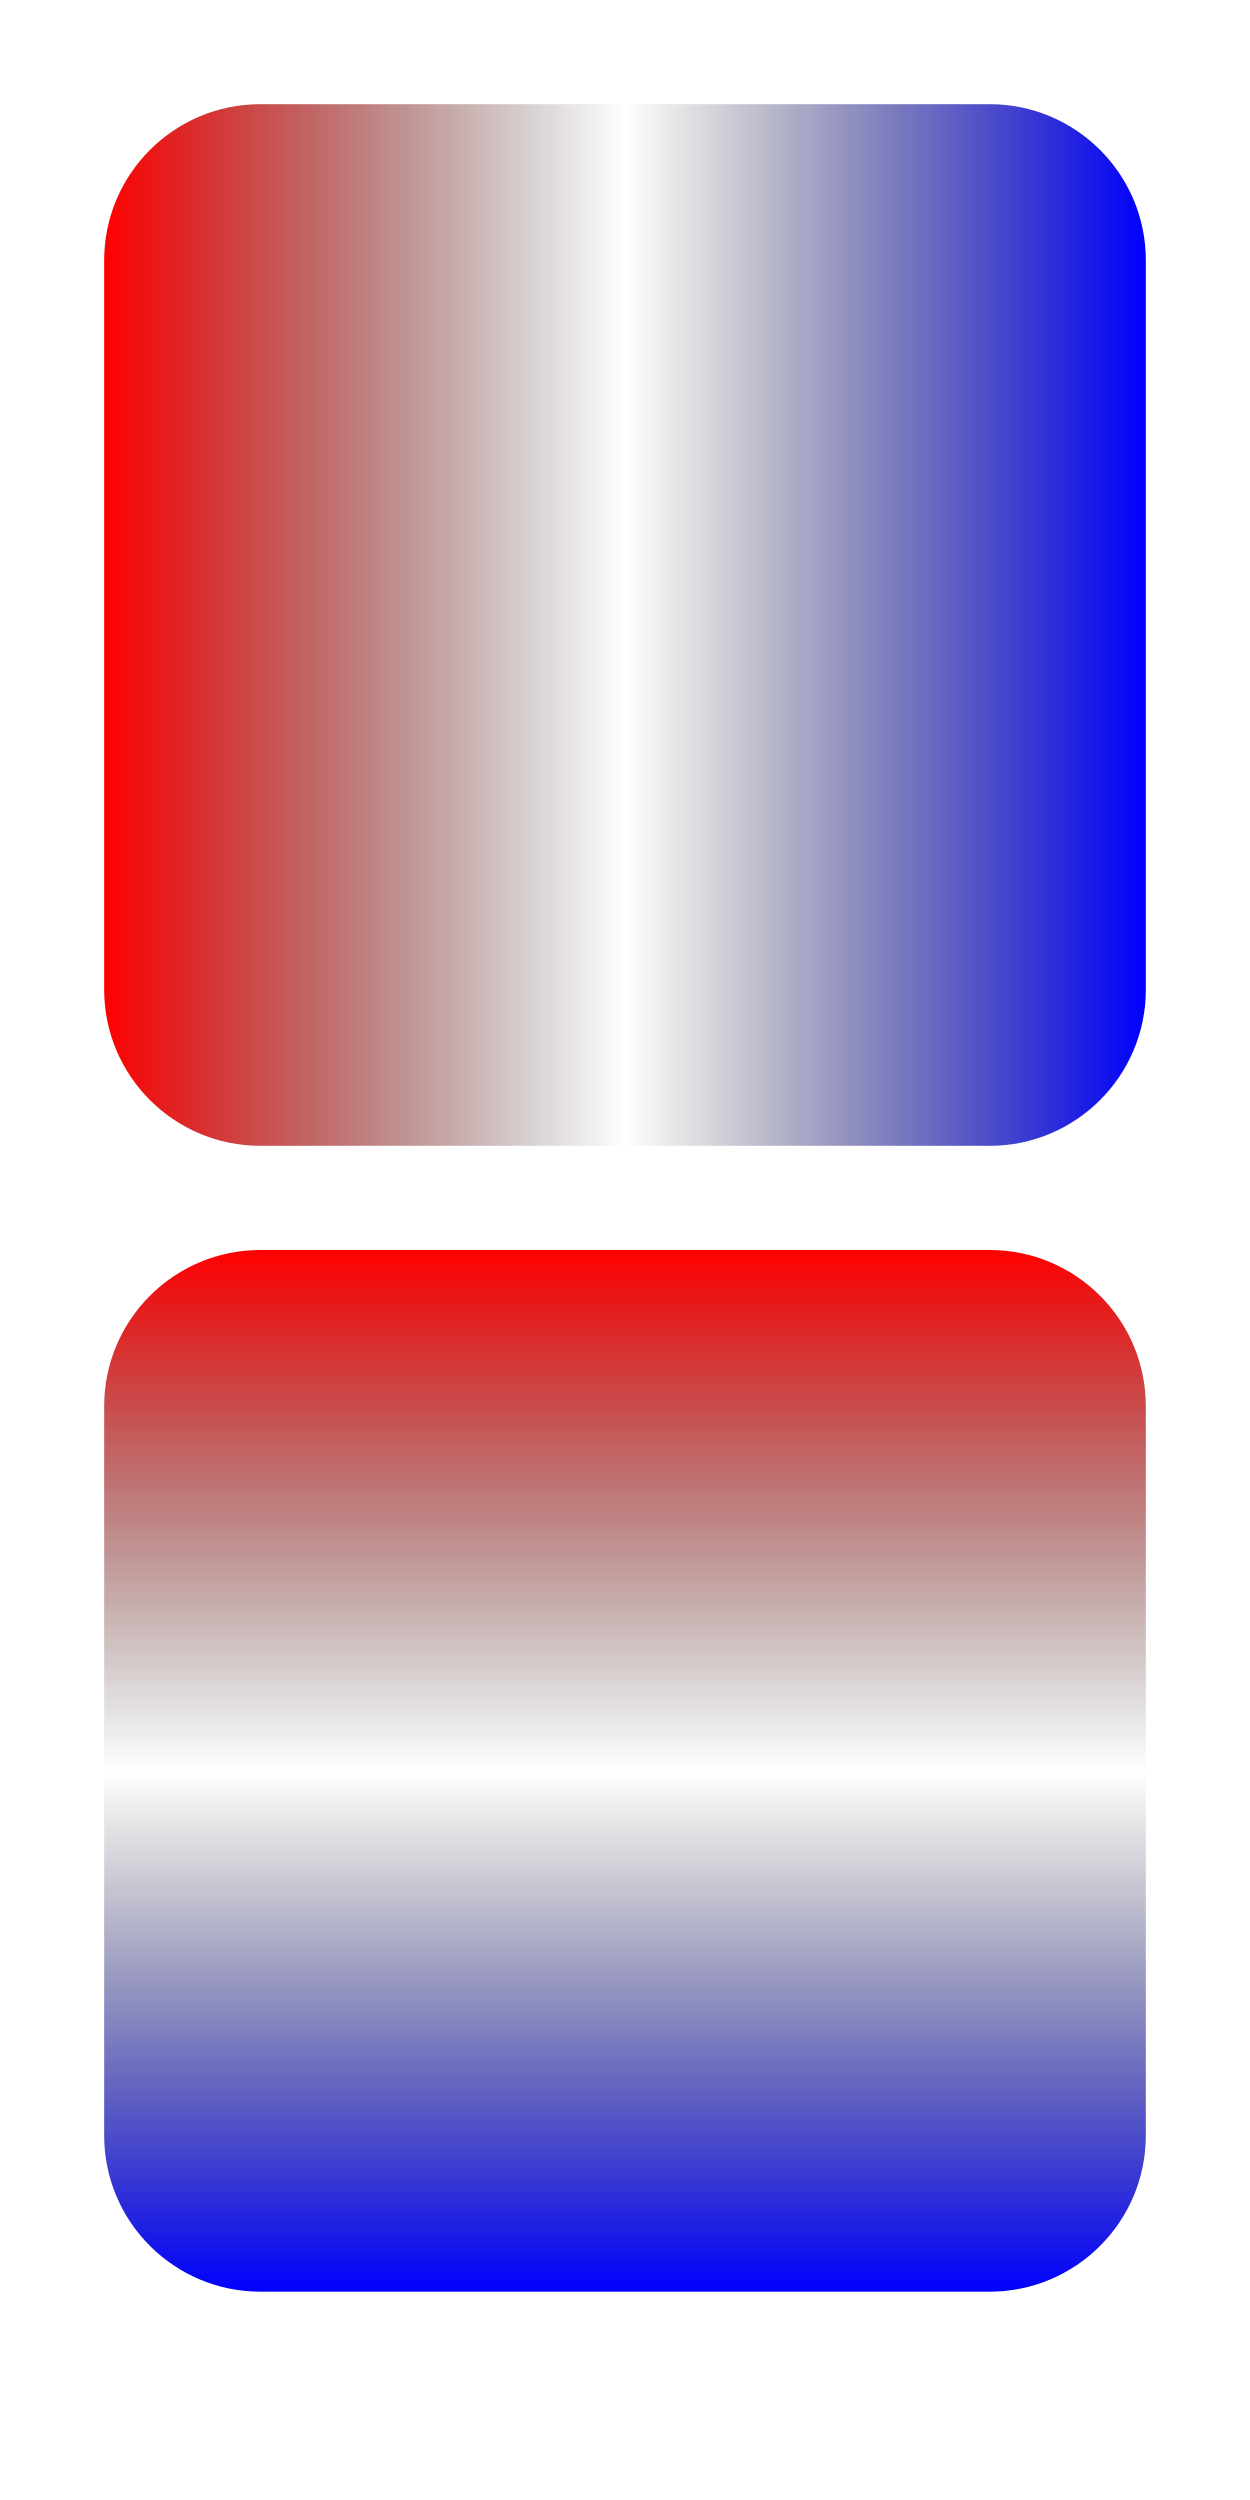
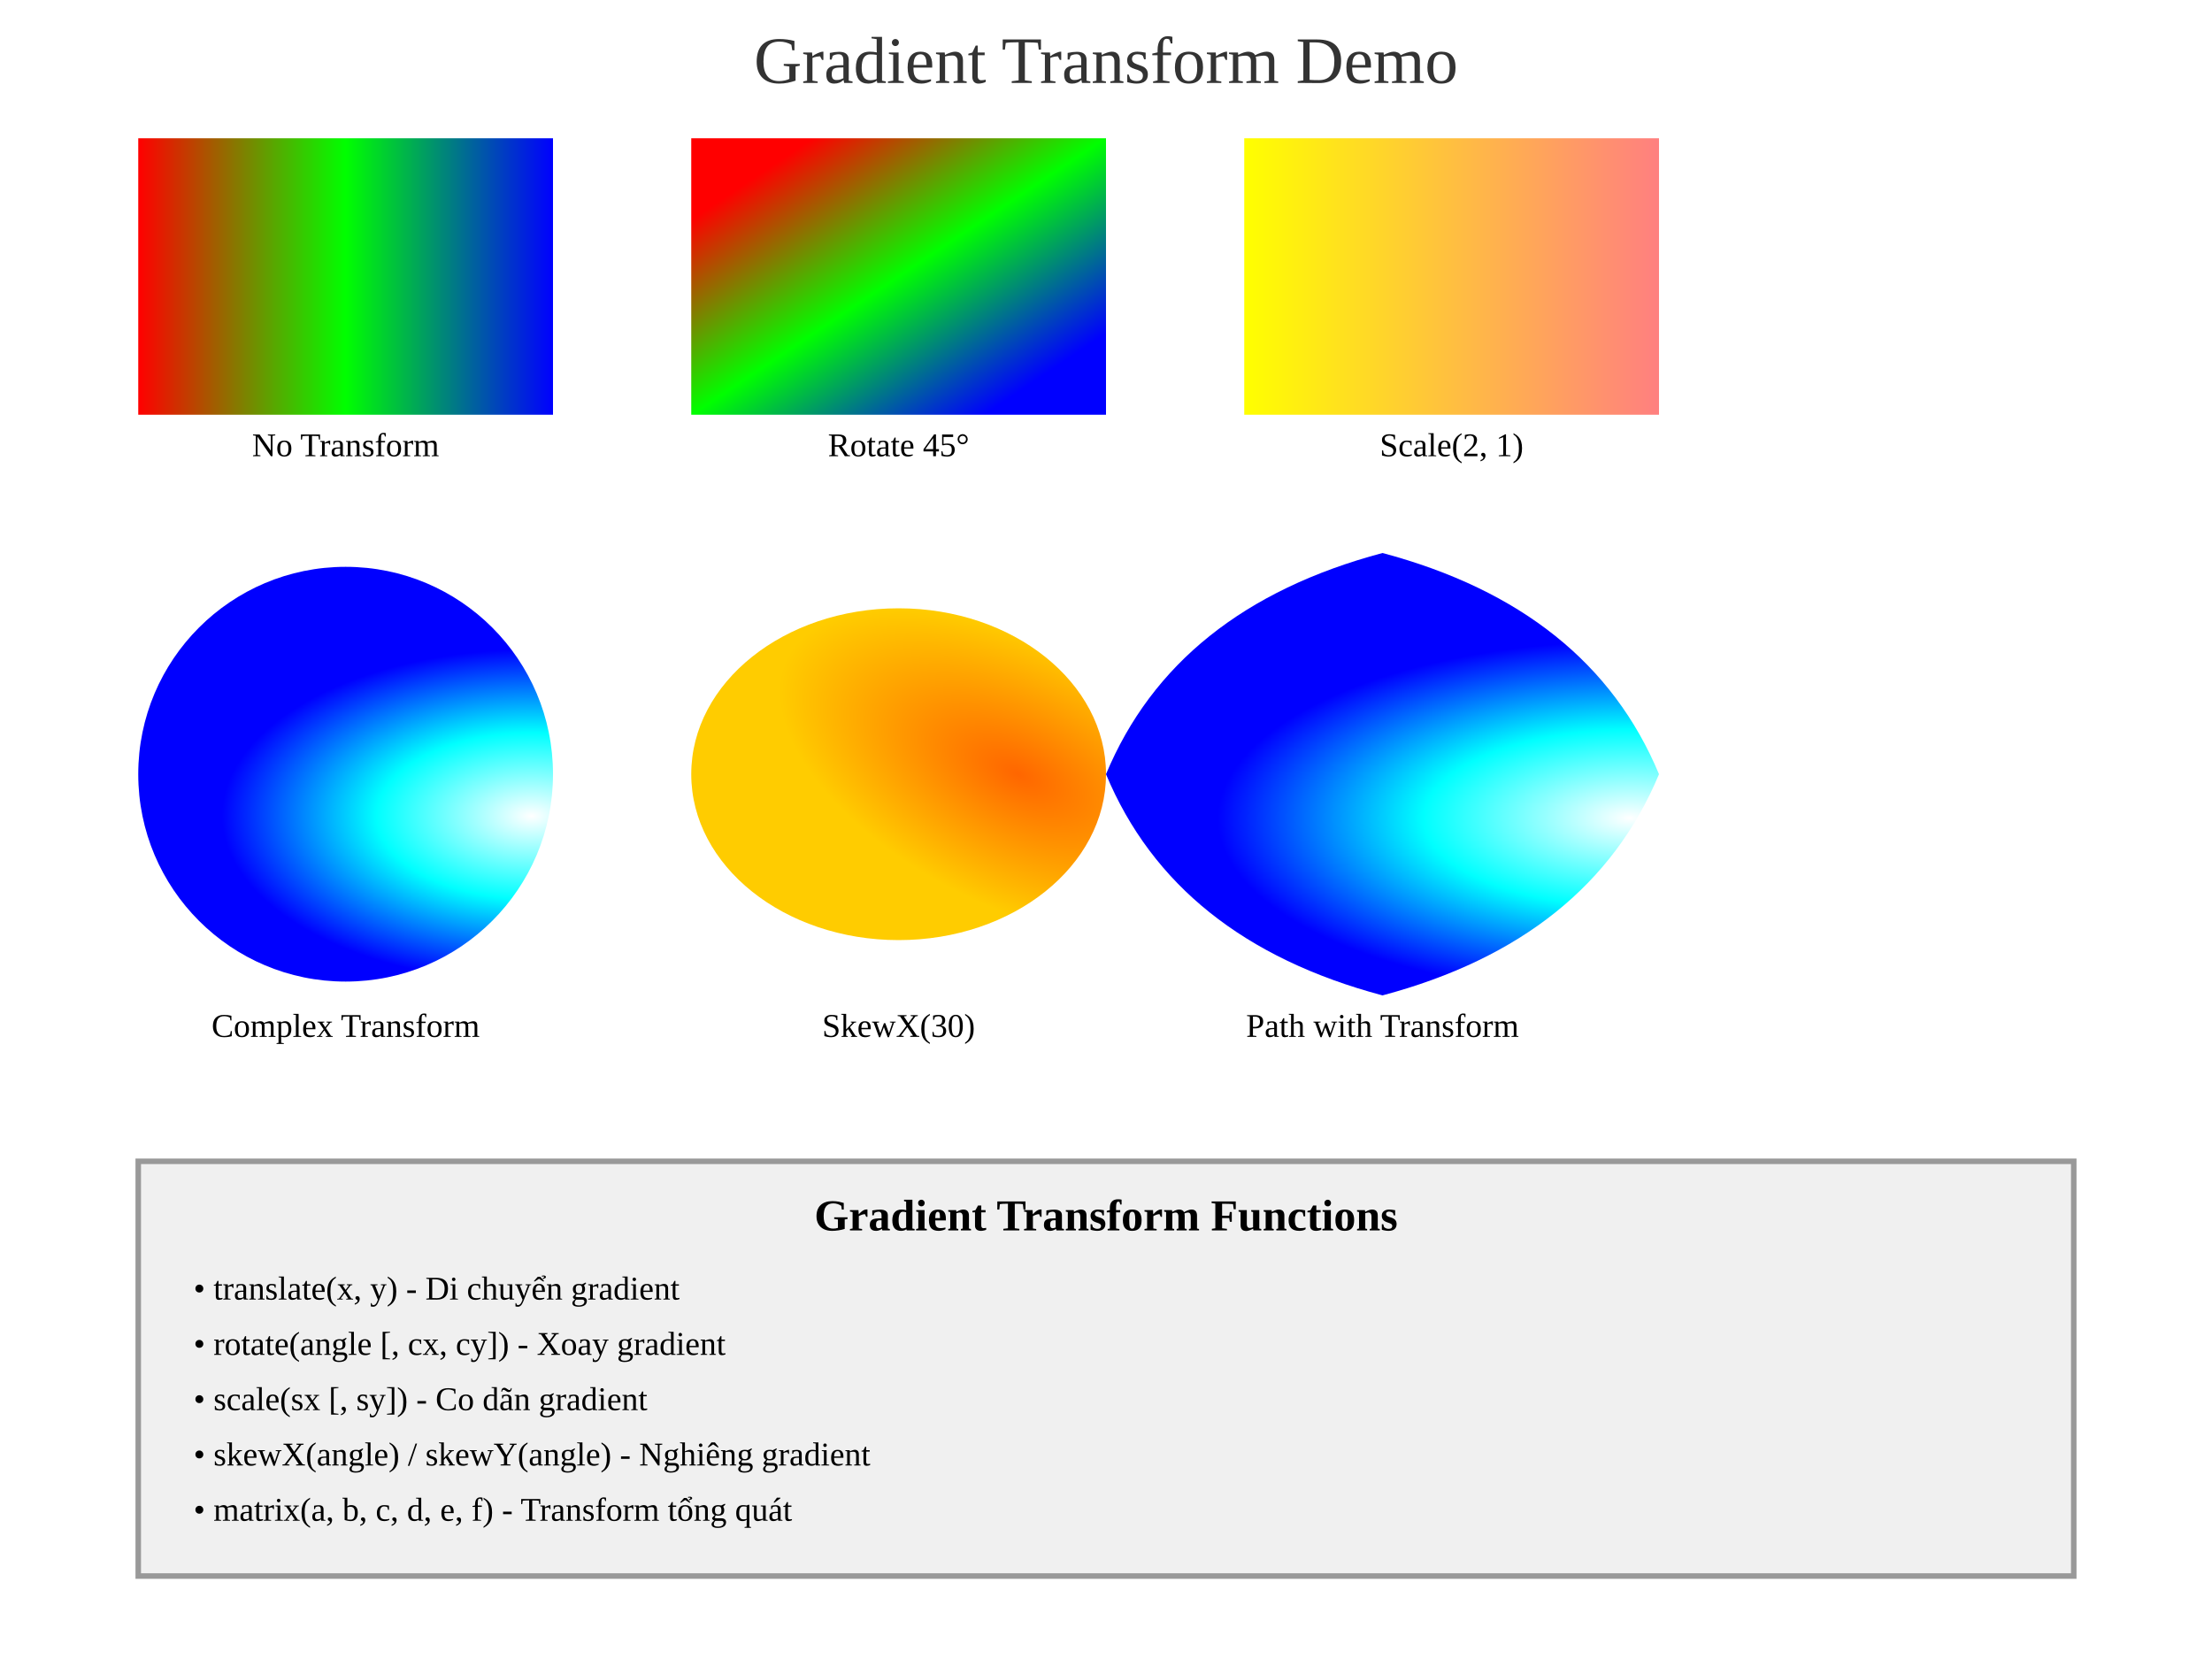
- <svg xmlns="http://www.w3.org/2000/svg" width="120" height="240" version="1.1">
+ <svg xmlns="http://www.w3.org/2000/svg" width="800" height="600" viewBox="0 0 800 600">
  <defs>
-     <linearGradient id="Gradient1">
-       <stop class="stop1" offset="0%" />
-       <stop class="stop2" offset="50%" />
-       <stop class="stop3" offset="100%" />
+     <linearGradient id="grad1" x1="0%" y1="0%" x2="100%" y2="0%">
+       <stop offset="0%" stop-color="#ff0000" />
+       <stop offset="50%" stop-color="#00ff00" />
+       <stop offset="100%" stop-color="#0000ff" />
    </linearGradient>
-     <linearGradient id="Gradient2" x1="0" x2="0" y1="0" y2="1">
-       <stop offset="0%" stop-color="red" />
-       <stop offset="50%" stop-color="black" stop-opacity="0" />
-       <stop offset="100%" stop-color="blue" />
+     <linearGradient id="grad2" x1="0%" y1="0%" x2="100%" y2="0%" gradientTransform="rotate(45 0.5 0.5)">
+       <stop offset="0%" stop-color="#ff0000" />
+       <stop offset="50%" stop-color="#00ff00" />
+       <stop offset="100%" stop-color="#0000ff" />
    </linearGradient>
+     <linearGradient id="grad3" x1="0%" y1="0%" x2="100%" y2="0%" gradientTransform="scale(2, 1)">
+       <stop offset="0%" stop-color="#ffff00" />
+       <stop offset="100%" stop-color="#ff00ff" />
+     </linearGradient>
+     <radialGradient id="grad4" cx="50%" cy="50%" r="50%" gradientTransform="translate(0.2, 0.2) scale(1.5, 0.8) rotate(30 0.5 0.5)">
+       <stop offset="0%" stop-color="#ffffff" />
+       <stop offset="50%" stop-color="#00ffff" />
+       <stop offset="100%" stop-color="#0000ff" />
+     </radialGradient>
+     <radialGradient id="grad5" cx="50%" cy="50%" r="50%" gradientTransform="skewX(30)">
+       <stop offset="0%" stop-color="#ff6600" />
+       <stop offset="100%" stop-color="#ffcc00" />
+     </radialGradient>
  </defs>
-   <style>
-     #rect1 {
-       fill: url("#Gradient1");
-     }
-     .stop1 {
-       stop-color: red;
-     }
-     .stop2 {
-       stop-color: black;
-       stop-opacity: 0;
-     }
-     .stop3 {
-       stop-color: blue;
-     }
-   </style>
-   <rect id="rect1" x="10" y="10" rx="15" ry="15" width="100" height="100" />
-   <rect x="10" y="120" rx="15" ry="15" width="100" height="100" fill="url(#Gradient2)" />
+   <text x="400" y="30" text-anchor="middle" font-size="24" fill="#333">Gradient Transform Demo</text>
+   <rect x="50" y="50" width="150" height="100" fill="url(#grad1)" />
+   <text x="125" y="165" text-anchor="middle" font-size="12">No Transform</text>
+   <rect x="250" y="50" width="150" height="100" fill="url(#grad2)" />
+   <text x="325" y="165" text-anchor="middle" font-size="12">Rotate 45°</text>
+   <rect x="450" y="50" width="150" height="100" fill="url(#grad3)" />
+   <text x="525" y="165" text-anchor="middle" font-size="12">Scale(2, 1)</text>
+   <circle cx="125" cy="280" r="75" fill="url(#grad4)" />
+   <text x="125" y="375" text-anchor="middle" font-size="12">Complex Transform</text>
+   <ellipse cx="325" cy="280" rx="75" ry="60" fill="url(#grad5)" />
+   <text x="325" y="375" text-anchor="middle" font-size="12">SkewX(30)</text>
+   <path d="M 500 200 Q 575 220 600 280 Q 575 340 500 360 Q 425 340 400 280 Q 425 220 500 200 Z" fill="url(#grad4)" />
+   <text x="500" y="375" text-anchor="middle" font-size="12">Path with Transform</text>
+   <rect x="50" y="420" width="700" height="150" fill="#f0f0f0" stroke="#999" stroke-width="2" />
+   <text x="400" y="445" text-anchor="middle" font-size="16" font-weight="bold">Gradient Transform Functions</text>
+   <text x="70" y="470" font-size="12">• translate(x, y) - Di chuyển gradient</text>
+   <text x="70" y="490" font-size="12">• rotate(angle [, cx, cy]) - Xoay gradient</text>
+   <text x="70" y="510" font-size="12">• scale(sx [, sy]) - Co dãn gradient</text>
+   <text x="70" y="530" font-size="12">• skewX(angle) / skewY(angle) - Nghiêng gradient</text>
+   <text x="70" y="550" font-size="12">• matrix(a, b, c, d, e, f) - Transform tổng quát</text>
</svg>
